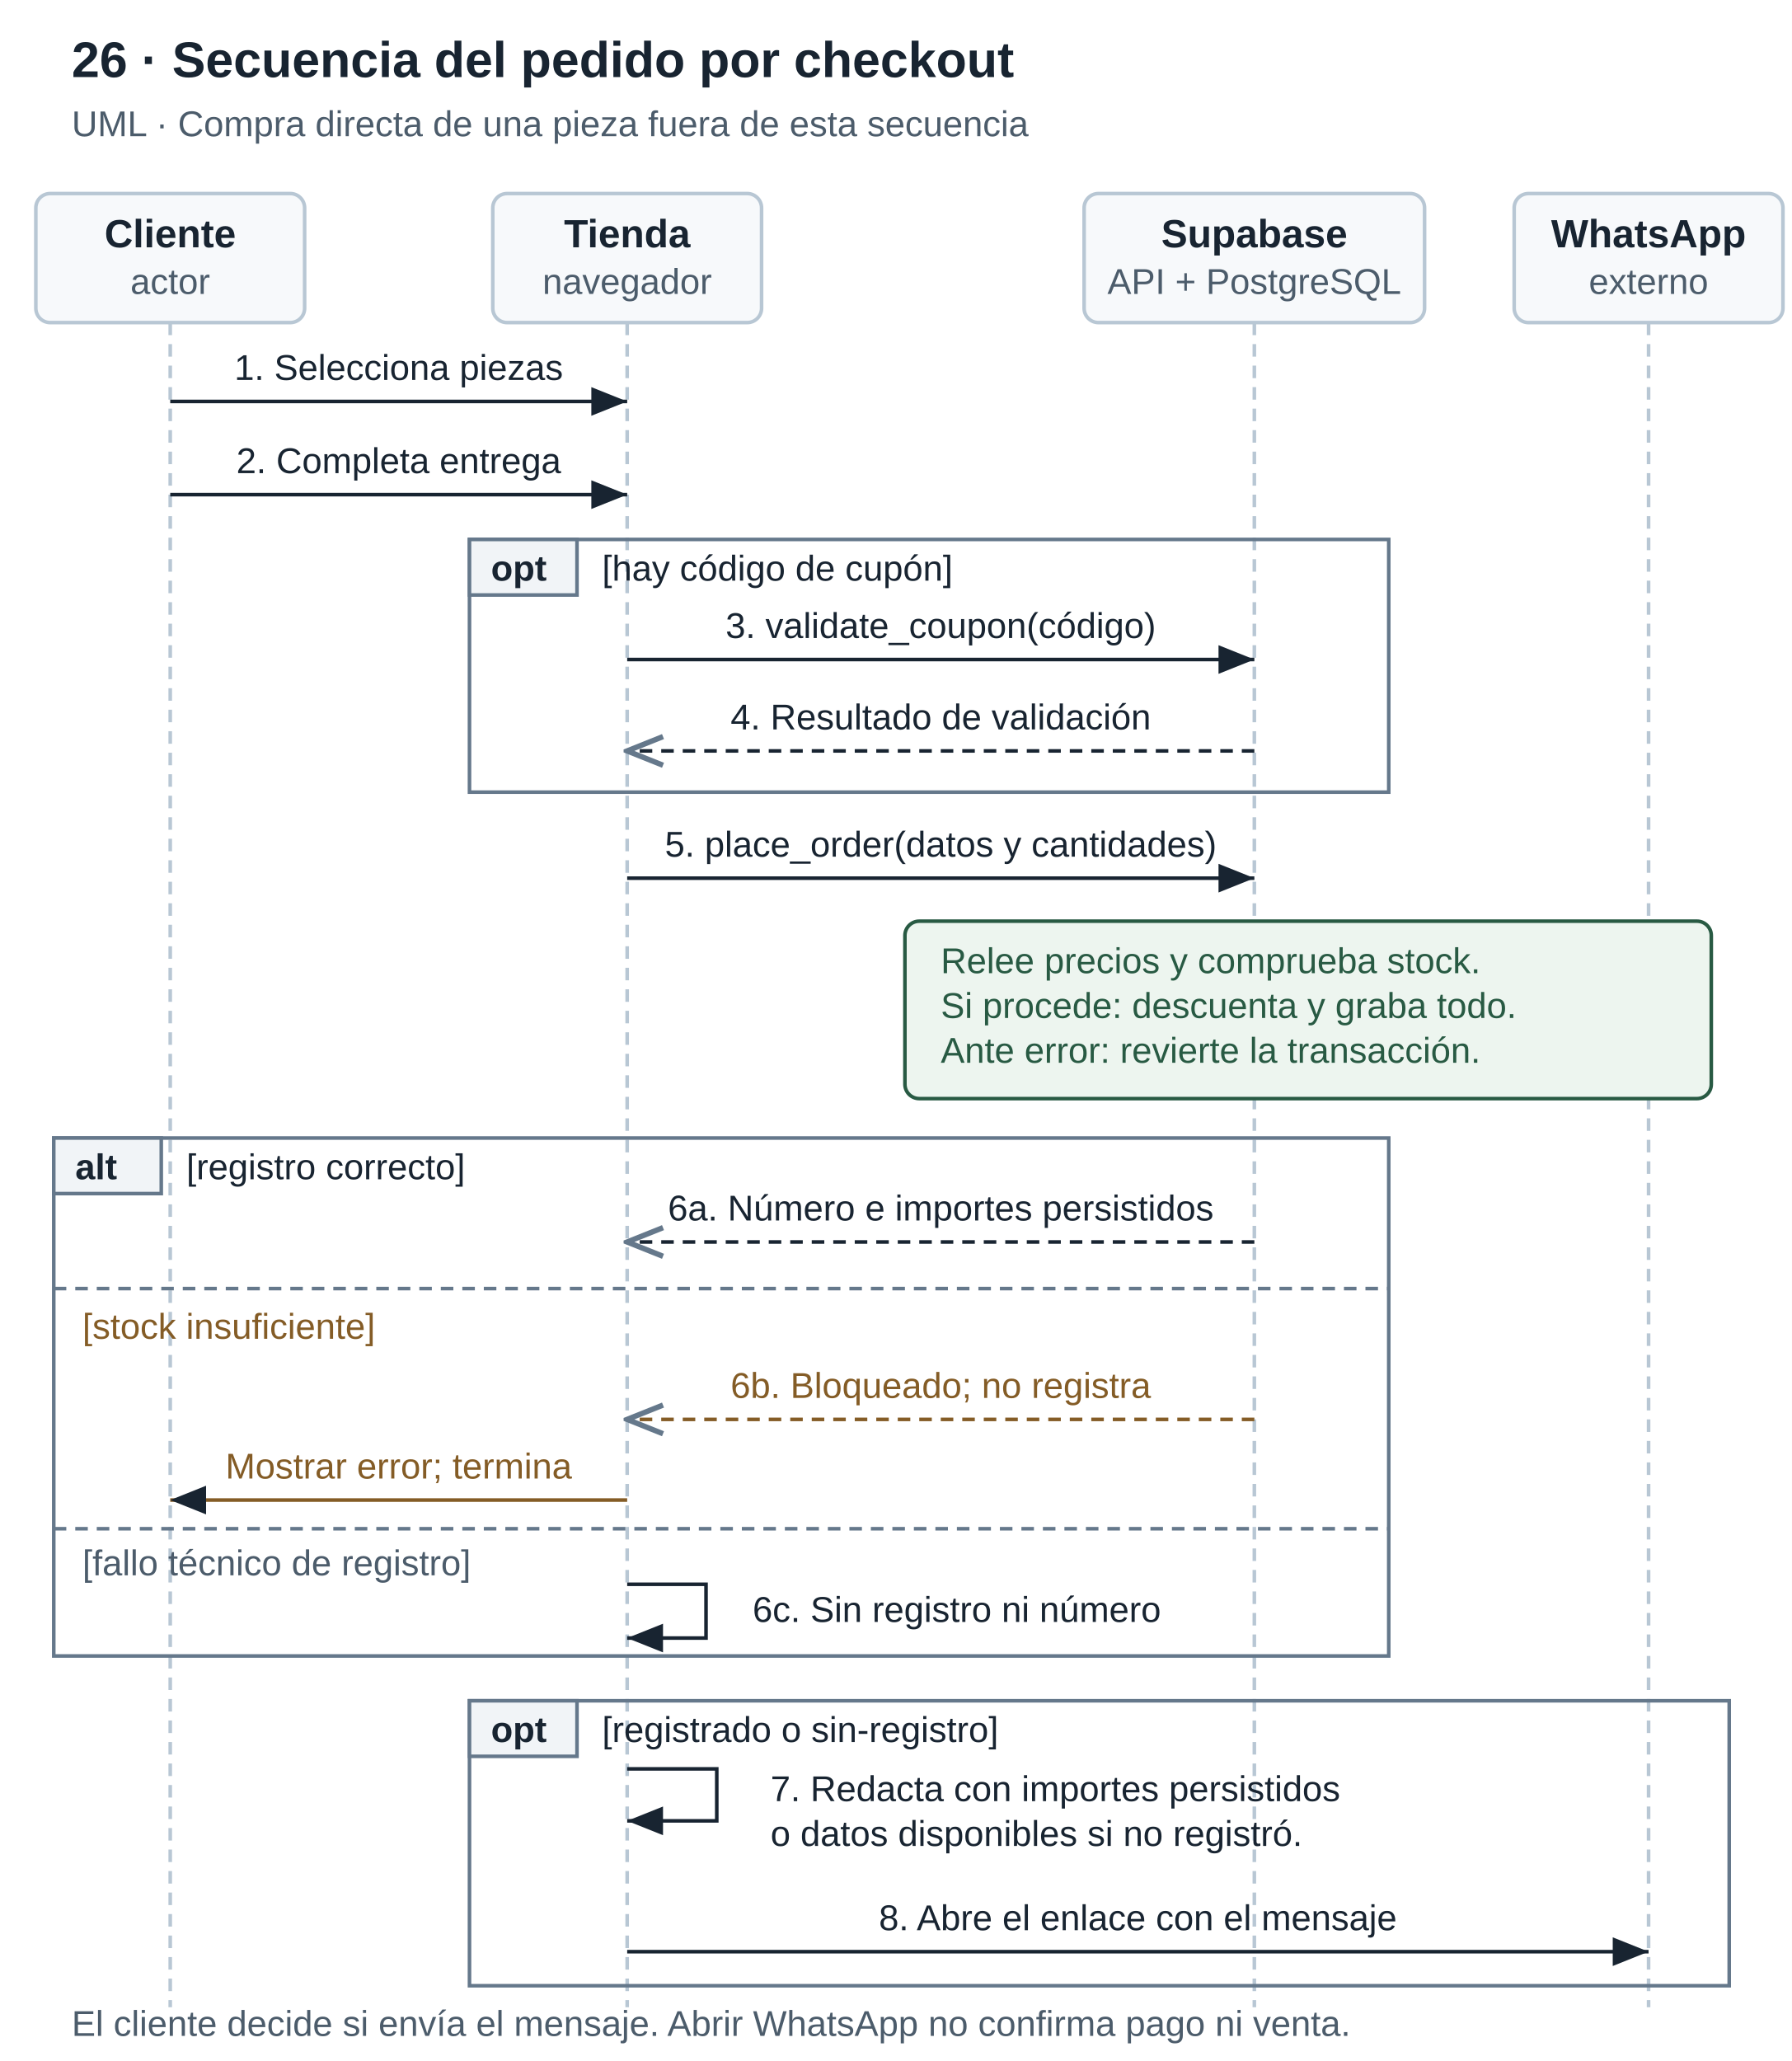
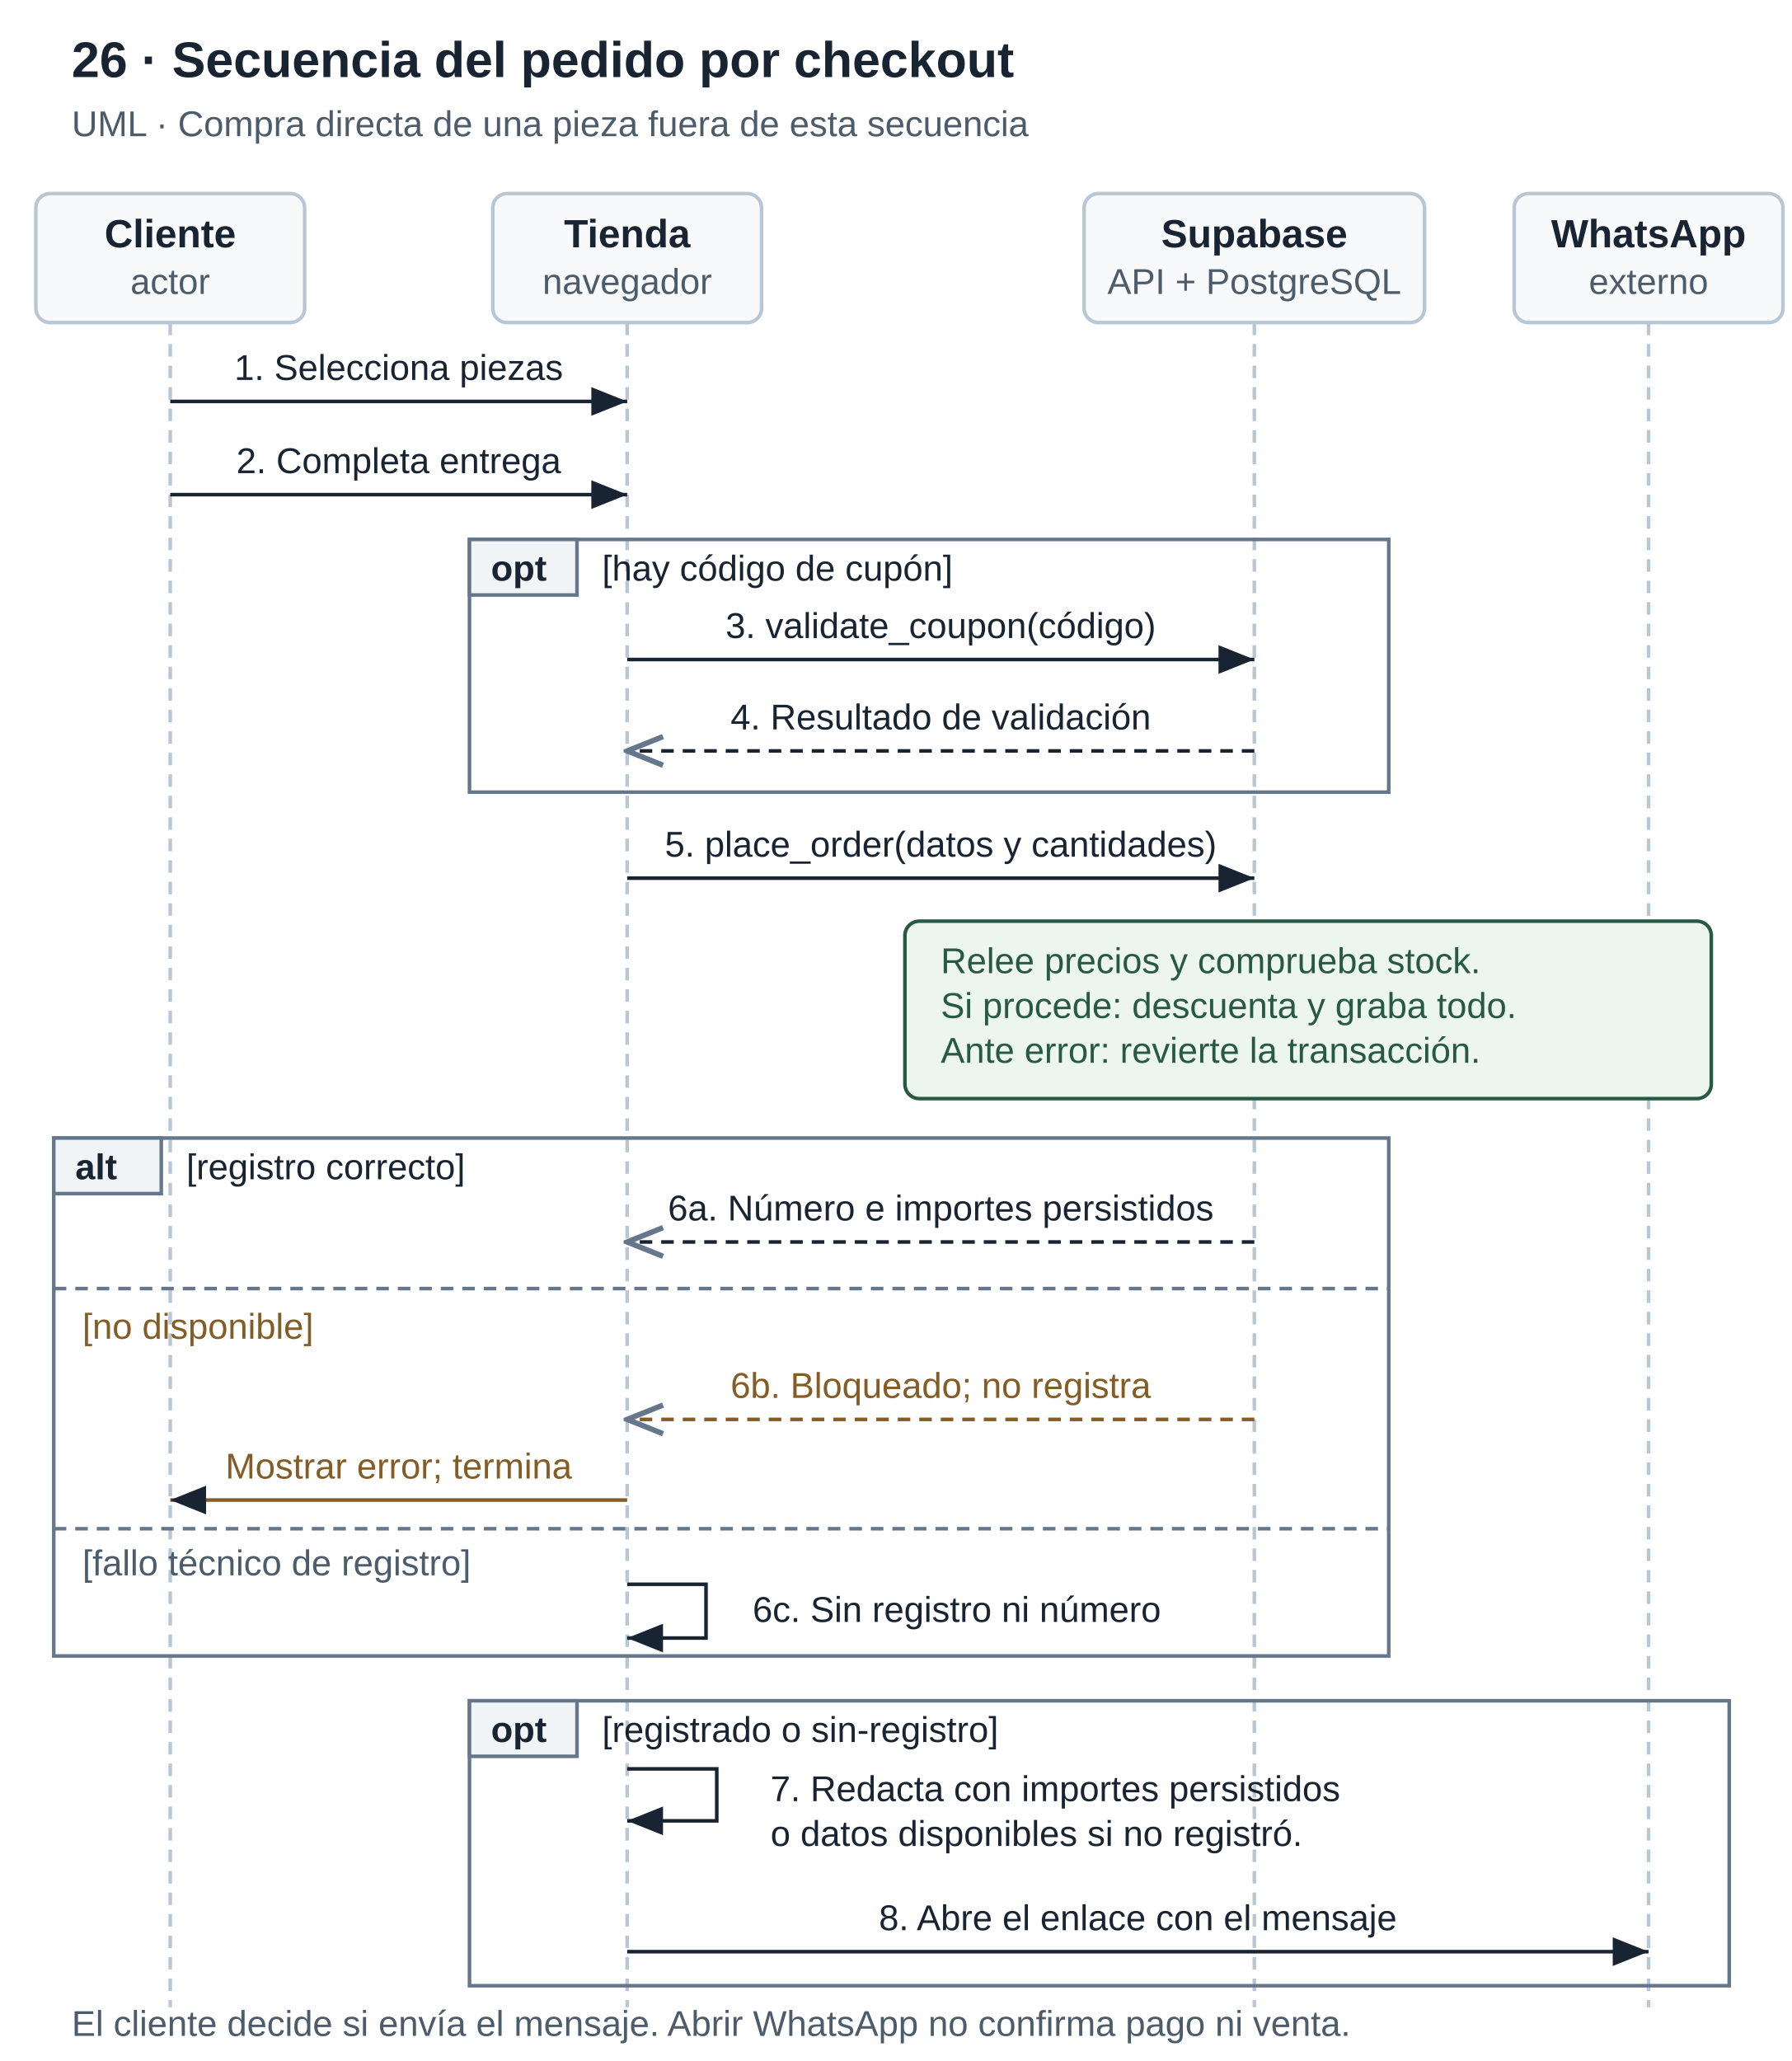
<svg xmlns="http://www.w3.org/2000/svg" width="1000" height="1150" viewBox="0 0 1000 1150" font-family="Segoe UI, Arial, sans-serif">
  <defs>
    <marker id="arrow" markerWidth="12" markerHeight="10" refX="11" refY="5" orient="auto">
      <path d="M1,1 L11,5 L1,9" fill="none" stroke="#65788b" stroke-width="1.5" />
    </marker>
    <marker id="solid" markerWidth="12" markerHeight="10" refX="11" refY="5" orient="auto">
      <path d="M1,1 L11,5 L1,9 Z" fill="#182431" />
    </marker>
    <marker id="general" markerWidth="16" markerHeight="14" refX="15" refY="7" orient="auto">
      <path d="M1,1 L15,7 L1,13 Z" fill="white" stroke="#65788b" stroke-width="1.6" />
    </marker>
  </defs>
  <rect width="1000" height="1150" fill="white" />
  <text x="40" y="43" font-size="28" fill="#182431" text-anchor="start" font-weight="700">
    <tspan x="40" dy="0">26 · Secuencia del pedido por checkout</tspan>
  </text>
  <text x="40" y="76" font-size="20" fill="#4c5c6b" text-anchor="start" font-weight="400">
    <tspan x="40" dy="0">UML · Compra directa de una pieza fuera de esta secuencia</tspan>
  </text>
  <rect x="20" y="108" width="150" height="72" rx="8" fill="#f7f9fb" stroke="#b8c7d4" stroke-width="2" />
  <text x="95" y="138" font-size="22" fill="#182431" text-anchor="middle" font-weight="700">
    <tspan x="95" dy="0">Cliente</tspan>
  </text>
  <text x="95" y="164" font-size="20" fill="#4c5c6b" text-anchor="middle" font-weight="400">
    <tspan x="95" dy="0">actor</tspan>
  </text>
  <path d="M95 180 V1120" fill="none" stroke="#b8c7d4" stroke-width="2" stroke-dasharray="7 5" />
  <rect x="275" y="108" width="150" height="72" rx="8" fill="#f7f9fb" stroke="#b8c7d4" stroke-width="2" />
  <text x="350" y="138" font-size="22" fill="#182431" text-anchor="middle" font-weight="700">
    <tspan x="350" dy="0">Tienda</tspan>
  </text>
  <text x="350" y="164" font-size="20" fill="#4c5c6b" text-anchor="middle" font-weight="400">
    <tspan x="350" dy="0">navegador</tspan>
  </text>
  <path d="M350 180 V1120" fill="none" stroke="#b8c7d4" stroke-width="2" stroke-dasharray="7 5" />
  <rect x="605" y="108" width="190" height="72" rx="8" fill="#f7f9fb" stroke="#b8c7d4" stroke-width="2" />
  <text x="700" y="138" font-size="22" fill="#182431" text-anchor="middle" font-weight="700">
    <tspan x="700" dy="0">Supabase</tspan>
  </text>
  <text x="700" y="164" font-size="20" fill="#4c5c6b" text-anchor="middle" font-weight="400">
    <tspan x="700" dy="0">API + PostgreSQL</tspan>
  </text>
  <path d="M700 180 V1120" fill="none" stroke="#b8c7d4" stroke-width="2" stroke-dasharray="7 5" />
  <rect x="845" y="108" width="150" height="72" rx="8" fill="#f7f9fb" stroke="#b8c7d4" stroke-width="2" />
  <text x="920" y="138" font-size="22" fill="#182431" text-anchor="middle" font-weight="700">
    <tspan x="920" dy="0">WhatsApp</tspan>
  </text>
  <text x="920" y="164" font-size="20" fill="#4c5c6b" text-anchor="middle" font-weight="400">
    <tspan x="920" dy="0">externo</tspan>
  </text>
  <path d="M920 180 V1120" fill="none" stroke="#b8c7d4" stroke-width="2" stroke-dasharray="7 5" />
  <text x="222.5" y="212" font-size="20" fill="#182431" text-anchor="middle" font-weight="400">
    <tspan x="222.5" dy="0">1. Selecciona piezas</tspan>
  </text>
  <path d="M95 224 H350" fill="none" stroke="#182431" stroke-width="2" marker-end="url(#solid)" />
  <text x="222.5" y="264" font-size="20" fill="#182431" text-anchor="middle" font-weight="400">
    <tspan x="222.5" dy="0">2. Completa entrega</tspan>
  </text>
  <path d="M95 276 H350" fill="none" stroke="#182431" stroke-width="2" marker-end="url(#solid)" />
  <rect x="262" y="301" width="513" height="141" rx="0" fill="none" stroke="#65788b" stroke-width="2" />
  <rect x="262" y="301" width="60" height="31" rx="0" fill="#f1f4f7" stroke="#65788b" stroke-width="2" />
  <text x="274" y="324" font-size="20" fill="#182431" text-anchor="start" font-weight="700">
    <tspan x="274" dy="0">opt</tspan>
  </text>
  <text x="336" y="324" font-size="20" fill="#182431" text-anchor="start" font-weight="400">
    <tspan x="336" dy="0">[hay código de cupón]</tspan>
  </text>
  <text x="525" y="356" font-size="20" fill="#182431" text-anchor="middle" font-weight="400">
    <tspan x="525" dy="0">3. validate_coupon(código)</tspan>
  </text>
  <path d="M350 368 H700" fill="none" stroke="#182431" stroke-width="2" marker-end="url(#solid)" />
  <text x="525" y="407" font-size="20" fill="#182431" text-anchor="middle" font-weight="400">
    <tspan x="525" dy="0">4. Resultado de validación</tspan>
  </text>
  <path d="M700 419 H350" fill="none" stroke="#182431" stroke-width="2" stroke-dasharray="7 5" marker-end="url(#arrow)" />
  <text x="525" y="478" font-size="20" fill="#182431" text-anchor="middle" font-weight="400">
    <tspan x="525" dy="0">5. place_order(datos y cantidades)</tspan>
  </text>
  <path d="M350 490 H700" fill="none" stroke="#182431" stroke-width="2" marker-end="url(#solid)" />
  <rect x="505" y="514" width="450" height="99" rx="8" fill="#edf5ef" stroke="#285a43" stroke-width="2" />
  <text x="525" y="543" font-size="20" fill="#285a43" text-anchor="start" font-weight="400">
    <tspan x="525" dy="0">Relee precios y comprueba stock.</tspan>
    <tspan x="525" dy="25">Si procede: descuenta y graba todo.</tspan>
    <tspan x="525" dy="25">Ante error: revierte la transacción.</tspan>
  </text>
  <rect x="30" y="635" width="745" height="289" rx="0" fill="none" stroke="#65788b" stroke-width="2" />
  <rect x="30" y="635" width="60" height="31" rx="0" fill="#f1f4f7" stroke="#65788b" stroke-width="2" />
  <text x="42" y="658" font-size="20" fill="#182431" text-anchor="start" font-weight="700">
    <tspan x="42" dy="0">alt</tspan>
  </text>
  <text x="104" y="658" font-size="20" fill="#182431" text-anchor="start" font-weight="400">
    <tspan x="104" dy="0">[registro correcto]</tspan>
  </text>
  <text x="525" y="681" font-size="20" fill="#182431" text-anchor="middle" font-weight="400">
    <tspan x="525" dy="0">6a. Número e importes persistidos</tspan>
  </text>
  <path d="M700 693 H350" fill="none" stroke="#182431" stroke-width="2" stroke-dasharray="7 5" marker-end="url(#arrow)" />
  <path d="M30 719 H775" fill="none" stroke="#65788b" stroke-width="2" stroke-dasharray="7 5" />
  <text x="46" y="747" font-size="20" fill="#845c26" text-anchor="start" font-weight="400">
-     <tspan x="46" dy="0">[stock insuficiente]</tspan>
+     <tspan x="46" dy="0">[no disponible]</tspan>
  </text>
  <text x="525" y="780" font-size="20" fill="#845c26" text-anchor="middle" font-weight="400">
    <tspan x="525" dy="0">6b. Bloqueado; no registra</tspan>
  </text>
  <path d="M700 792 H350" fill="none" stroke="#845c26" stroke-width="2" stroke-dasharray="7 5" marker-end="url(#arrow)" />
  <text x="222.5" y="825" font-size="20" fill="#845c26" text-anchor="middle" font-weight="400">
    <tspan x="222.5" dy="0">Mostrar error; termina</tspan>
  </text>
  <path d="M350 837 H95" fill="none" stroke="#845c26" stroke-width="2" marker-end="url(#solid)" />
  <path d="M30 853 H775" fill="none" stroke="#65788b" stroke-width="2" stroke-dasharray="7 5" />
  <text x="46" y="879" font-size="20" fill="#4c5c6b" text-anchor="start" font-weight="400">
    <tspan x="46" dy="0">[fallo técnico de registro]</tspan>
  </text>
  <path d="M350 884 H394 V914 H350" fill="none" stroke="#182431" stroke-width="2" marker-end="url(#solid)" />
  <text x="420" y="905" font-size="20" fill="#182431" text-anchor="start" font-weight="400">
    <tspan x="420" dy="0">6c. Sin registro ni número</tspan>
  </text>
  <rect x="262" y="949" width="703" height="159" rx="0" fill="none" stroke="#65788b" stroke-width="2" />
  <rect x="262" y="949" width="60" height="31" rx="0" fill="#f1f4f7" stroke="#65788b" stroke-width="2" />
  <text x="274" y="972" font-size="20" fill="#182431" text-anchor="start" font-weight="700">
    <tspan x="274" dy="0">opt</tspan>
  </text>
  <text x="336" y="972" font-size="20" fill="#182431" text-anchor="start" font-weight="400">
    <tspan x="336" dy="0">[registrado o sin-registro]</tspan>
  </text>
  <path d="M350 987 H400 V1016 H350" fill="none" stroke="#182431" stroke-width="2" marker-end="url(#solid)" />
  <text x="430" y="1005" font-size="20" fill="#182431" text-anchor="start" font-weight="400">
    <tspan x="430" dy="0">7. Redacta con importes persistidos</tspan>
    <tspan x="430" dy="25">o datos disponibles si no registró.</tspan>
  </text>
  <text x="635" y="1077" font-size="20" fill="#182431" text-anchor="middle" font-weight="400">
    <tspan x="635" dy="0">8. Abre el enlace con el mensaje</tspan>
  </text>
  <path d="M350 1089 H920" fill="none" stroke="#182431" stroke-width="2" marker-end="url(#solid)" />
  <text x="40" y="1136" font-size="20" fill="#4c5c6b" text-anchor="start" font-weight="400">
    <tspan x="40" dy="0">El cliente decide si envía el mensaje. Abrir WhatsApp no confirma pago ni venta.</tspan>
  </text>
</svg>
